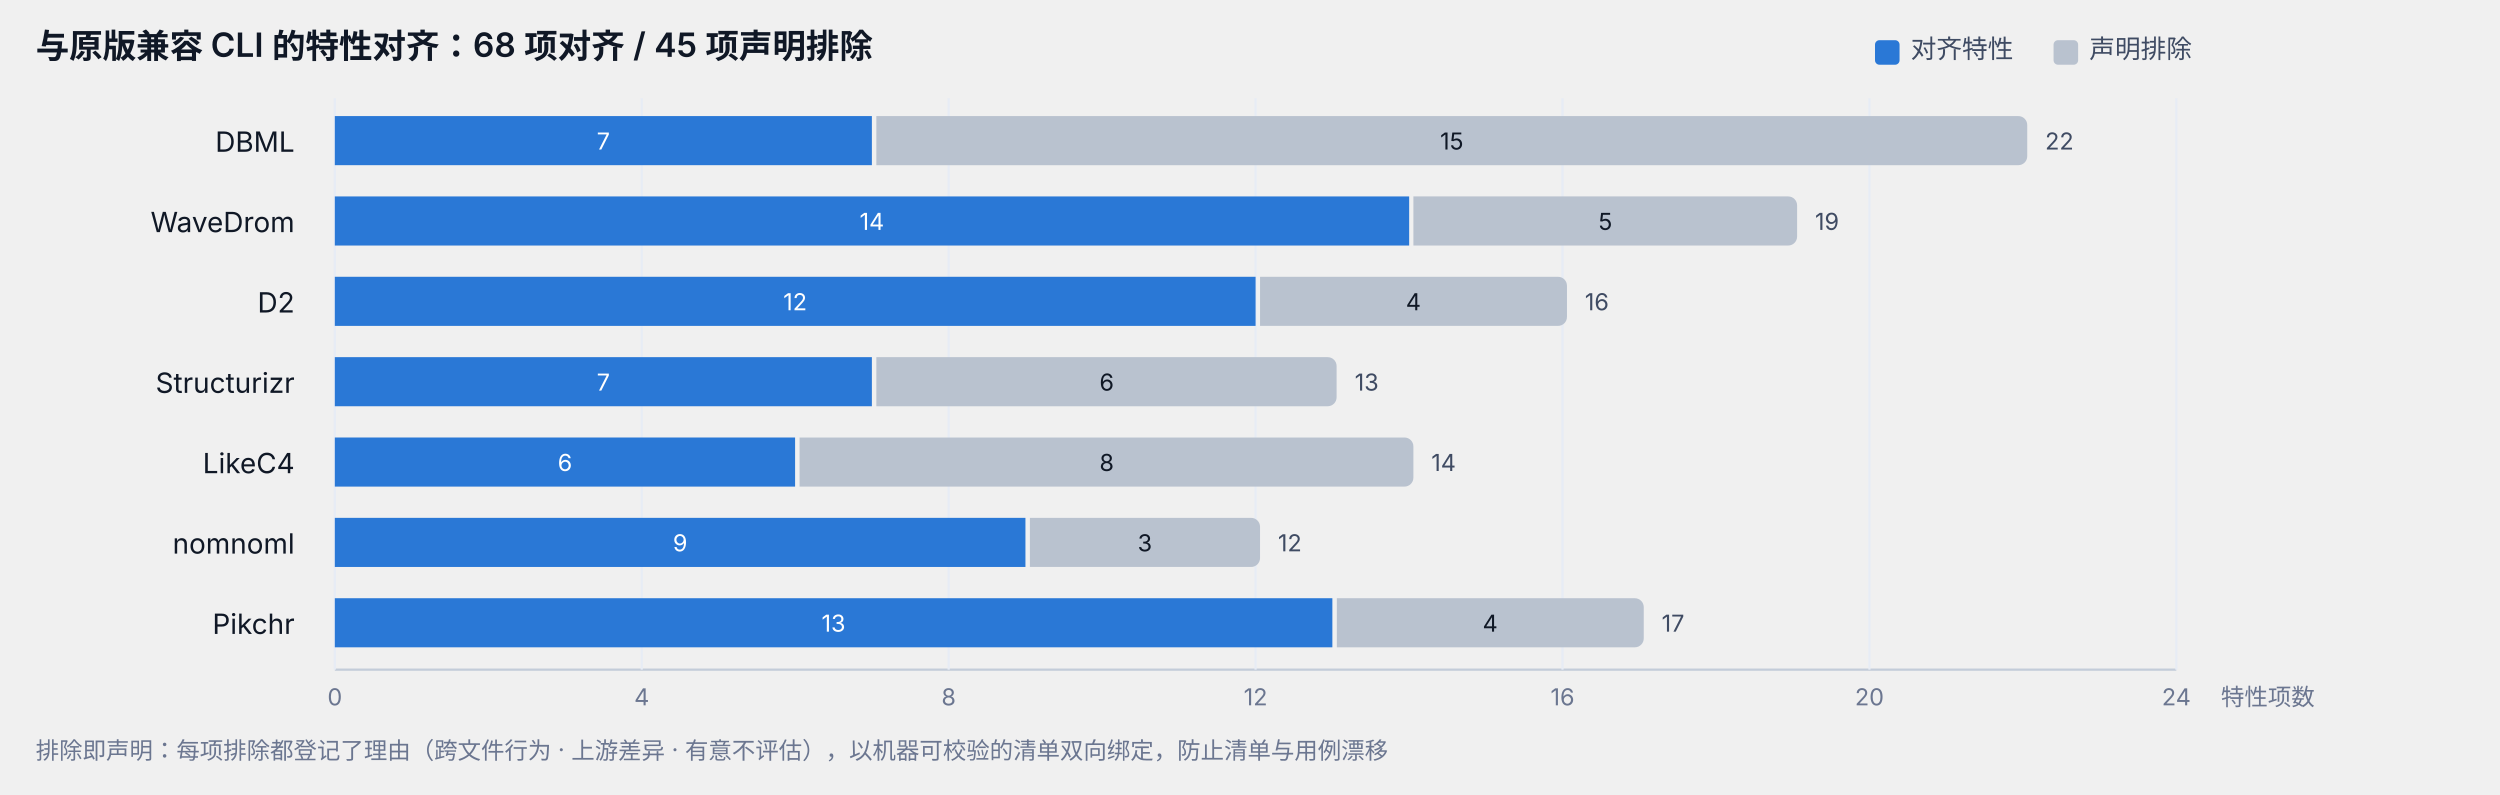
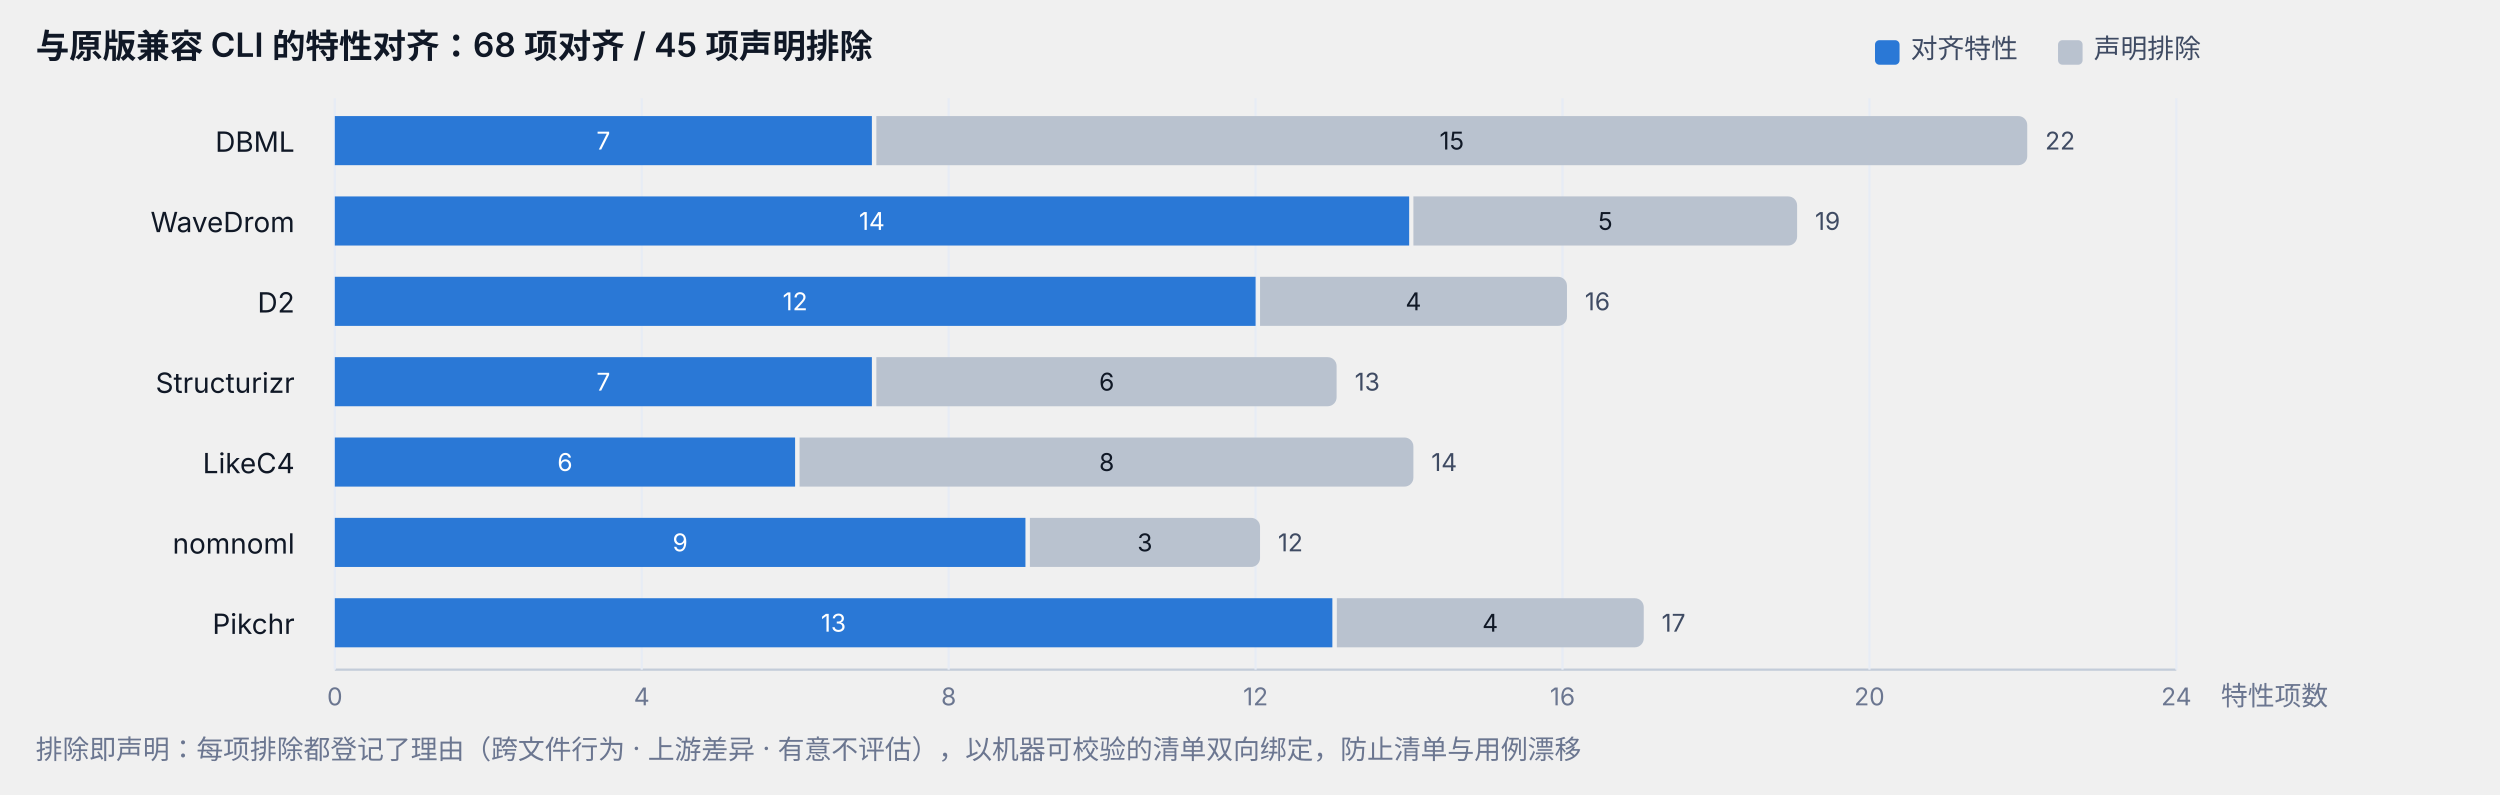
<svg xmlns="http://www.w3.org/2000/svg" width="1120" height="356" viewBox="0 0 1120 356" aria-labelledby="pt" role="img">
  <g font-family="system-ui, -apple-system, 'PingFang SC', sans-serif">
    <text x="16.0" y="26.0" font-size="15" fill="#101826" text-anchor="start" font-weight="600">与原版兼容 CLI 的特性对齐：68 项对齐 / 45 项声明排除</text>
    <rect x="840.0" y="18.0" width="11" height="11" rx="2" fill="#2a78d6" />
-     <text x="856.0" y="26.0" font-size="11.5" fill="#3f4b63" text-anchor="start" font-weight="normal">对齐特性</text>
-     <rect x="920.0" y="18.0" width="11" height="11" rx="2" fill="#b9c2cf" />
-     <text x="936.0" y="26.0" font-size="11.5" fill="#3f4b63" text-anchor="start" font-weight="normal">声明排除</text>
+     <text x="856.0" y="26.0" font-size="12" fill="#3f4b63" text-anchor="start" font-weight="normal">对齐特性</text>
+     <rect x="922.0" y="18.0" width="11" height="11" rx="2" fill="#b9c2cf" />
+     <text x="938.0" y="26.0" font-size="12" fill="#3f4b63" text-anchor="start" font-weight="normal">声明排除</text>
    <line x1="150.0" y1="300.0" x2="975.0" y2="300.0" stroke="#c3ccd9" stroke-width="1" />
    <line x1="150.0" y1="44.0" x2="150.0" y2="300.0" stroke="#e7ecf5" stroke-width="1" />
-     <text x="150.0" y="316.0" font-size="10.5" fill="#6b7690" text-anchor="middle" font-weight="normal">0</text>
+     <text x="150.0" y="316.0" font-size="11" fill="#6b7690" text-anchor="middle" font-weight="normal">0</text>
    <line x1="287.5" y1="44.0" x2="287.5" y2="300.0" stroke="#e7ecf5" stroke-width="1" />
-     <text x="287.5" y="316.0" font-size="10.5" fill="#6b7690" text-anchor="middle" font-weight="normal">4</text>
+     <text x="287.5" y="316.0" font-size="11" fill="#6b7690" text-anchor="middle" font-weight="normal">4</text>
    <line x1="425.0" y1="44.0" x2="425.0" y2="300.0" stroke="#e7ecf5" stroke-width="1" />
-     <text x="425.0" y="316.0" font-size="10.5" fill="#6b7690" text-anchor="middle" font-weight="normal">8</text>
+     <text x="425.0" y="316.0" font-size="11" fill="#6b7690" text-anchor="middle" font-weight="normal">8</text>
    <line x1="562.5" y1="44.0" x2="562.5" y2="300.0" stroke="#e7ecf5" stroke-width="1" />
-     <text x="562.5" y="316.0" font-size="10.5" fill="#6b7690" text-anchor="middle" font-weight="normal">12</text>
+     <text x="562.5" y="316.0" font-size="11" fill="#6b7690" text-anchor="middle" font-weight="normal">12</text>
    <line x1="700.0" y1="44.0" x2="700.0" y2="300.0" stroke="#e7ecf5" stroke-width="1" />
-     <text x="700.0" y="316.0" font-size="10.5" fill="#6b7690" text-anchor="middle" font-weight="normal">16</text>
+     <text x="700.0" y="316.0" font-size="11" fill="#6b7690" text-anchor="middle" font-weight="normal">16</text>
    <line x1="837.5" y1="44.0" x2="837.5" y2="300.0" stroke="#e7ecf5" stroke-width="1" />
-     <text x="837.5" y="316.0" font-size="10.5" fill="#6b7690" text-anchor="middle" font-weight="normal">20</text>
+     <text x="837.5" y="316.0" font-size="11" fill="#6b7690" text-anchor="middle" font-weight="normal">20</text>
    <line x1="975.0" y1="44.0" x2="975.0" y2="300.0" stroke="#e7ecf5" stroke-width="1" />
-     <text x="975.0" y="316.0" font-size="10.5" fill="#6b7690" text-anchor="middle" font-weight="normal">24</text>
-     <text x="995.0" y="316.0" font-size="10.5" fill="#6b7690" text-anchor="start" font-weight="normal">特性项数</text>
+     <text x="975.0" y="316.0" font-size="11" fill="#6b7690" text-anchor="middle" font-weight="normal">24</text>
+     <text x="995.0" y="316.0" font-size="12" fill="#6b7690" text-anchor="start" font-weight="normal">特性项数</text>
    <text x="132.0" y="68.0" font-size="12.5" fill="#101826" text-anchor="end" font-weight="normal">DBML</text>
    <rect x="150.0" y="52.0" width="240.6" height="22" fill="#2a78d6" />
-     <text x="270.3" y="67.0" font-size="10.5" fill="#ffffff" text-anchor="middle" font-weight="normal">7</text>
+     <text x="270.3" y="67.0" font-size="11" fill="#ffffff" text-anchor="middle" font-weight="normal">7</text>
    <path d="M392.6,52.0 h511.6 a4,4 0 0 1 4,4 v14.0 a4,4 0 0 1 -4,4 h-511.6 z" fill="#b9c2cf" />
-     <text x="650.4" y="67.0" font-size="10.5" fill="#101826" text-anchor="middle" font-weight="normal">15</text>
-     <text x="916.2" y="67.0" font-size="10.5" fill="#3f4b63" text-anchor="start" font-weight="normal">22</text>
+     <text x="650.4" y="67.0" font-size="11" fill="#101826" text-anchor="middle" font-weight="normal">15</text>
+     <text x="916.2" y="67.0" font-size="11" fill="#3f4b63" text-anchor="start" font-weight="normal">22</text>
    <text x="132.0" y="104.0" font-size="12.5" fill="#101826" text-anchor="end" font-weight="normal">WaveDrom</text>
    <rect x="150.0" y="88.0" width="481.3" height="22" fill="#2a78d6" />
-     <text x="390.6" y="103.0" font-size="10.5" fill="#ffffff" text-anchor="middle" font-weight="normal">14</text>
+     <text x="390.6" y="103.0" font-size="11" fill="#ffffff" text-anchor="middle" font-weight="normal">14</text>
    <path d="M633.2,88.0 h167.9 a4,4 0 0 1 4,4 v14.0 a4,4 0 0 1 -4,4 h-167.9 z" fill="#b9c2cf" />
-     <text x="719.2" y="103.0" font-size="10.5" fill="#101826" text-anchor="middle" font-weight="normal">5</text>
-     <text x="813.1" y="103.0" font-size="10.5" fill="#3f4b63" text-anchor="start" font-weight="normal">19</text>
+     <text x="719.2" y="103.0" font-size="11" fill="#101826" text-anchor="middle" font-weight="normal">5</text>
+     <text x="813.1" y="103.0" font-size="11" fill="#3f4b63" text-anchor="start" font-weight="normal">19</text>
    <text x="132.0" y="140.0" font-size="12.5" fill="#101826" text-anchor="end" font-weight="normal">D2</text>
    <rect x="150.0" y="124.0" width="412.5" height="22" fill="#2a78d6" />
-     <text x="356.2" y="139.0" font-size="10.5" fill="#ffffff" text-anchor="middle" font-weight="normal">12</text>
+     <text x="356.2" y="139.0" font-size="11" fill="#ffffff" text-anchor="middle" font-weight="normal">12</text>
    <path d="M564.5,124.0 h133.5 a4,4 0 0 1 4,4 v14.0 a4,4 0 0 1 -4,4 h-133.5 z" fill="#b9c2cf" />
-     <text x="633.2" y="139.0" font-size="10.5" fill="#101826" text-anchor="middle" font-weight="normal">4</text>
-     <text x="710.0" y="139.0" font-size="10.5" fill="#3f4b63" text-anchor="start" font-weight="normal">16</text>
+     <text x="633.2" y="139.0" font-size="11" fill="#101826" text-anchor="middle" font-weight="normal">4</text>
+     <text x="710.0" y="139.0" font-size="11" fill="#3f4b63" text-anchor="start" font-weight="normal">16</text>
    <text x="132.0" y="176.0" font-size="12.5" fill="#101826" text-anchor="end" font-weight="normal">Structurizr</text>
    <rect x="150.0" y="160.0" width="240.6" height="22" fill="#2a78d6" />
-     <text x="270.3" y="175.0" font-size="10.5" fill="#ffffff" text-anchor="middle" font-weight="normal">7</text>
+     <text x="270.3" y="175.0" font-size="11" fill="#ffffff" text-anchor="middle" font-weight="normal">7</text>
    <path d="M392.6,160.0 h202.2 a4,4 0 0 1 4,4 v14.0 a4,4 0 0 1 -4,4 h-202.2 z" fill="#b9c2cf" />
-     <text x="495.8" y="175.0" font-size="10.5" fill="#101826" text-anchor="middle" font-weight="normal">6</text>
-     <text x="606.9" y="175.0" font-size="10.5" fill="#3f4b63" text-anchor="start" font-weight="normal">13</text>
+     <text x="495.8" y="175.0" font-size="11" fill="#101826" text-anchor="middle" font-weight="normal">6</text>
+     <text x="606.9" y="175.0" font-size="11" fill="#3f4b63" text-anchor="start" font-weight="normal">13</text>
    <text x="132.0" y="212.0" font-size="12.5" fill="#101826" text-anchor="end" font-weight="normal">LikeC4</text>
    <rect x="150.0" y="196.0" width="206.2" height="22" fill="#2a78d6" />
-     <text x="253.1" y="211.0" font-size="10.5" fill="#ffffff" text-anchor="middle" font-weight="normal">6</text>
+     <text x="253.1" y="211.0" font-size="11" fill="#ffffff" text-anchor="middle" font-weight="normal">6</text>
    <path d="M358.2,196.0 h271.0 a4,4 0 0 1 4,4 v14.0 a4,4 0 0 1 -4,4 h-271.0 z" fill="#b9c2cf" />
-     <text x="495.8" y="211.0" font-size="10.5" fill="#101826" text-anchor="middle" font-weight="normal">8</text>
-     <text x="641.2" y="211.0" font-size="10.5" fill="#3f4b63" text-anchor="start" font-weight="normal">14</text>
+     <text x="495.8" y="211.0" font-size="11" fill="#101826" text-anchor="middle" font-weight="normal">8</text>
+     <text x="641.2" y="211.0" font-size="11" fill="#3f4b63" text-anchor="start" font-weight="normal">14</text>
    <text x="132.0" y="248.0" font-size="12.5" fill="#101826" text-anchor="end" font-weight="normal">nomnoml</text>
    <rect x="150.0" y="232.0" width="309.4" height="22" fill="#2a78d6" />
-     <text x="304.7" y="247.0" font-size="10.5" fill="#ffffff" text-anchor="middle" font-weight="normal">9</text>
+     <text x="304.7" y="247.0" font-size="11" fill="#ffffff" text-anchor="middle" font-weight="normal">9</text>
    <path d="M461.4,232.0 h99.1 a4,4 0 0 1 4,4 v14.0 a4,4 0 0 1 -4,4 h-99.1 z" fill="#b9c2cf" />
-     <text x="512.9" y="247.0" font-size="10.5" fill="#101826" text-anchor="middle" font-weight="normal">3</text>
-     <text x="572.5" y="247.0" font-size="10.5" fill="#3f4b63" text-anchor="start" font-weight="normal">12</text>
+     <text x="512.9" y="247.0" font-size="11" fill="#101826" text-anchor="middle" font-weight="normal">3</text>
+     <text x="572.5" y="247.0" font-size="11" fill="#3f4b63" text-anchor="start" font-weight="normal">12</text>
    <text x="132.0" y="284.0" font-size="12.5" fill="#101826" text-anchor="end" font-weight="normal">Pikchr</text>
    <rect x="150.0" y="268.0" width="446.9" height="22" fill="#2a78d6" />
-     <text x="373.4" y="283.0" font-size="10.5" fill="#ffffff" text-anchor="middle" font-weight="normal">13</text>
+     <text x="373.4" y="283.0" font-size="11" fill="#ffffff" text-anchor="middle" font-weight="normal">13</text>
    <path d="M598.9,268.0 h133.5 a4,4 0 0 1 4,4 v14.0 a4,4 0 0 1 -4,4 h-133.5 z" fill="#b9c2cf" />
-     <text x="667.6" y="283.0" font-size="10.5" fill="#101826" text-anchor="middle" font-weight="normal">4</text>
-     <text x="744.4" y="283.0" font-size="10.5" fill="#3f4b63" text-anchor="start" font-weight="normal">17</text>
-     <text x="16.0" y="340.0" font-size="10.5" fill="#6b7690" text-anchor="start" font-weight="normal">排除即声明：每项排除都登记了理由（跨文件行为 · 上游差异 · 有意不评估），以机器可校验的清单双向绑定，防止清单与用例漂移</text>
+     <text x="667.6" y="283.0" font-size="11" fill="#101826" text-anchor="middle" font-weight="normal">4</text>
+     <text x="744.4" y="283.0" font-size="11" fill="#3f4b63" text-anchor="start" font-weight="normal">17</text>
+     <text x="16.0" y="340.0" font-size="12" fill="#6b7690" text-anchor="start" font-weight="normal">排除即声明：每项排除都登记了理由（跨文件行为 · 上游差异 · 有意不评估），以机器可校验的清单双向绑定，防止清单与用例漂移</text>
  </g>
</svg>
